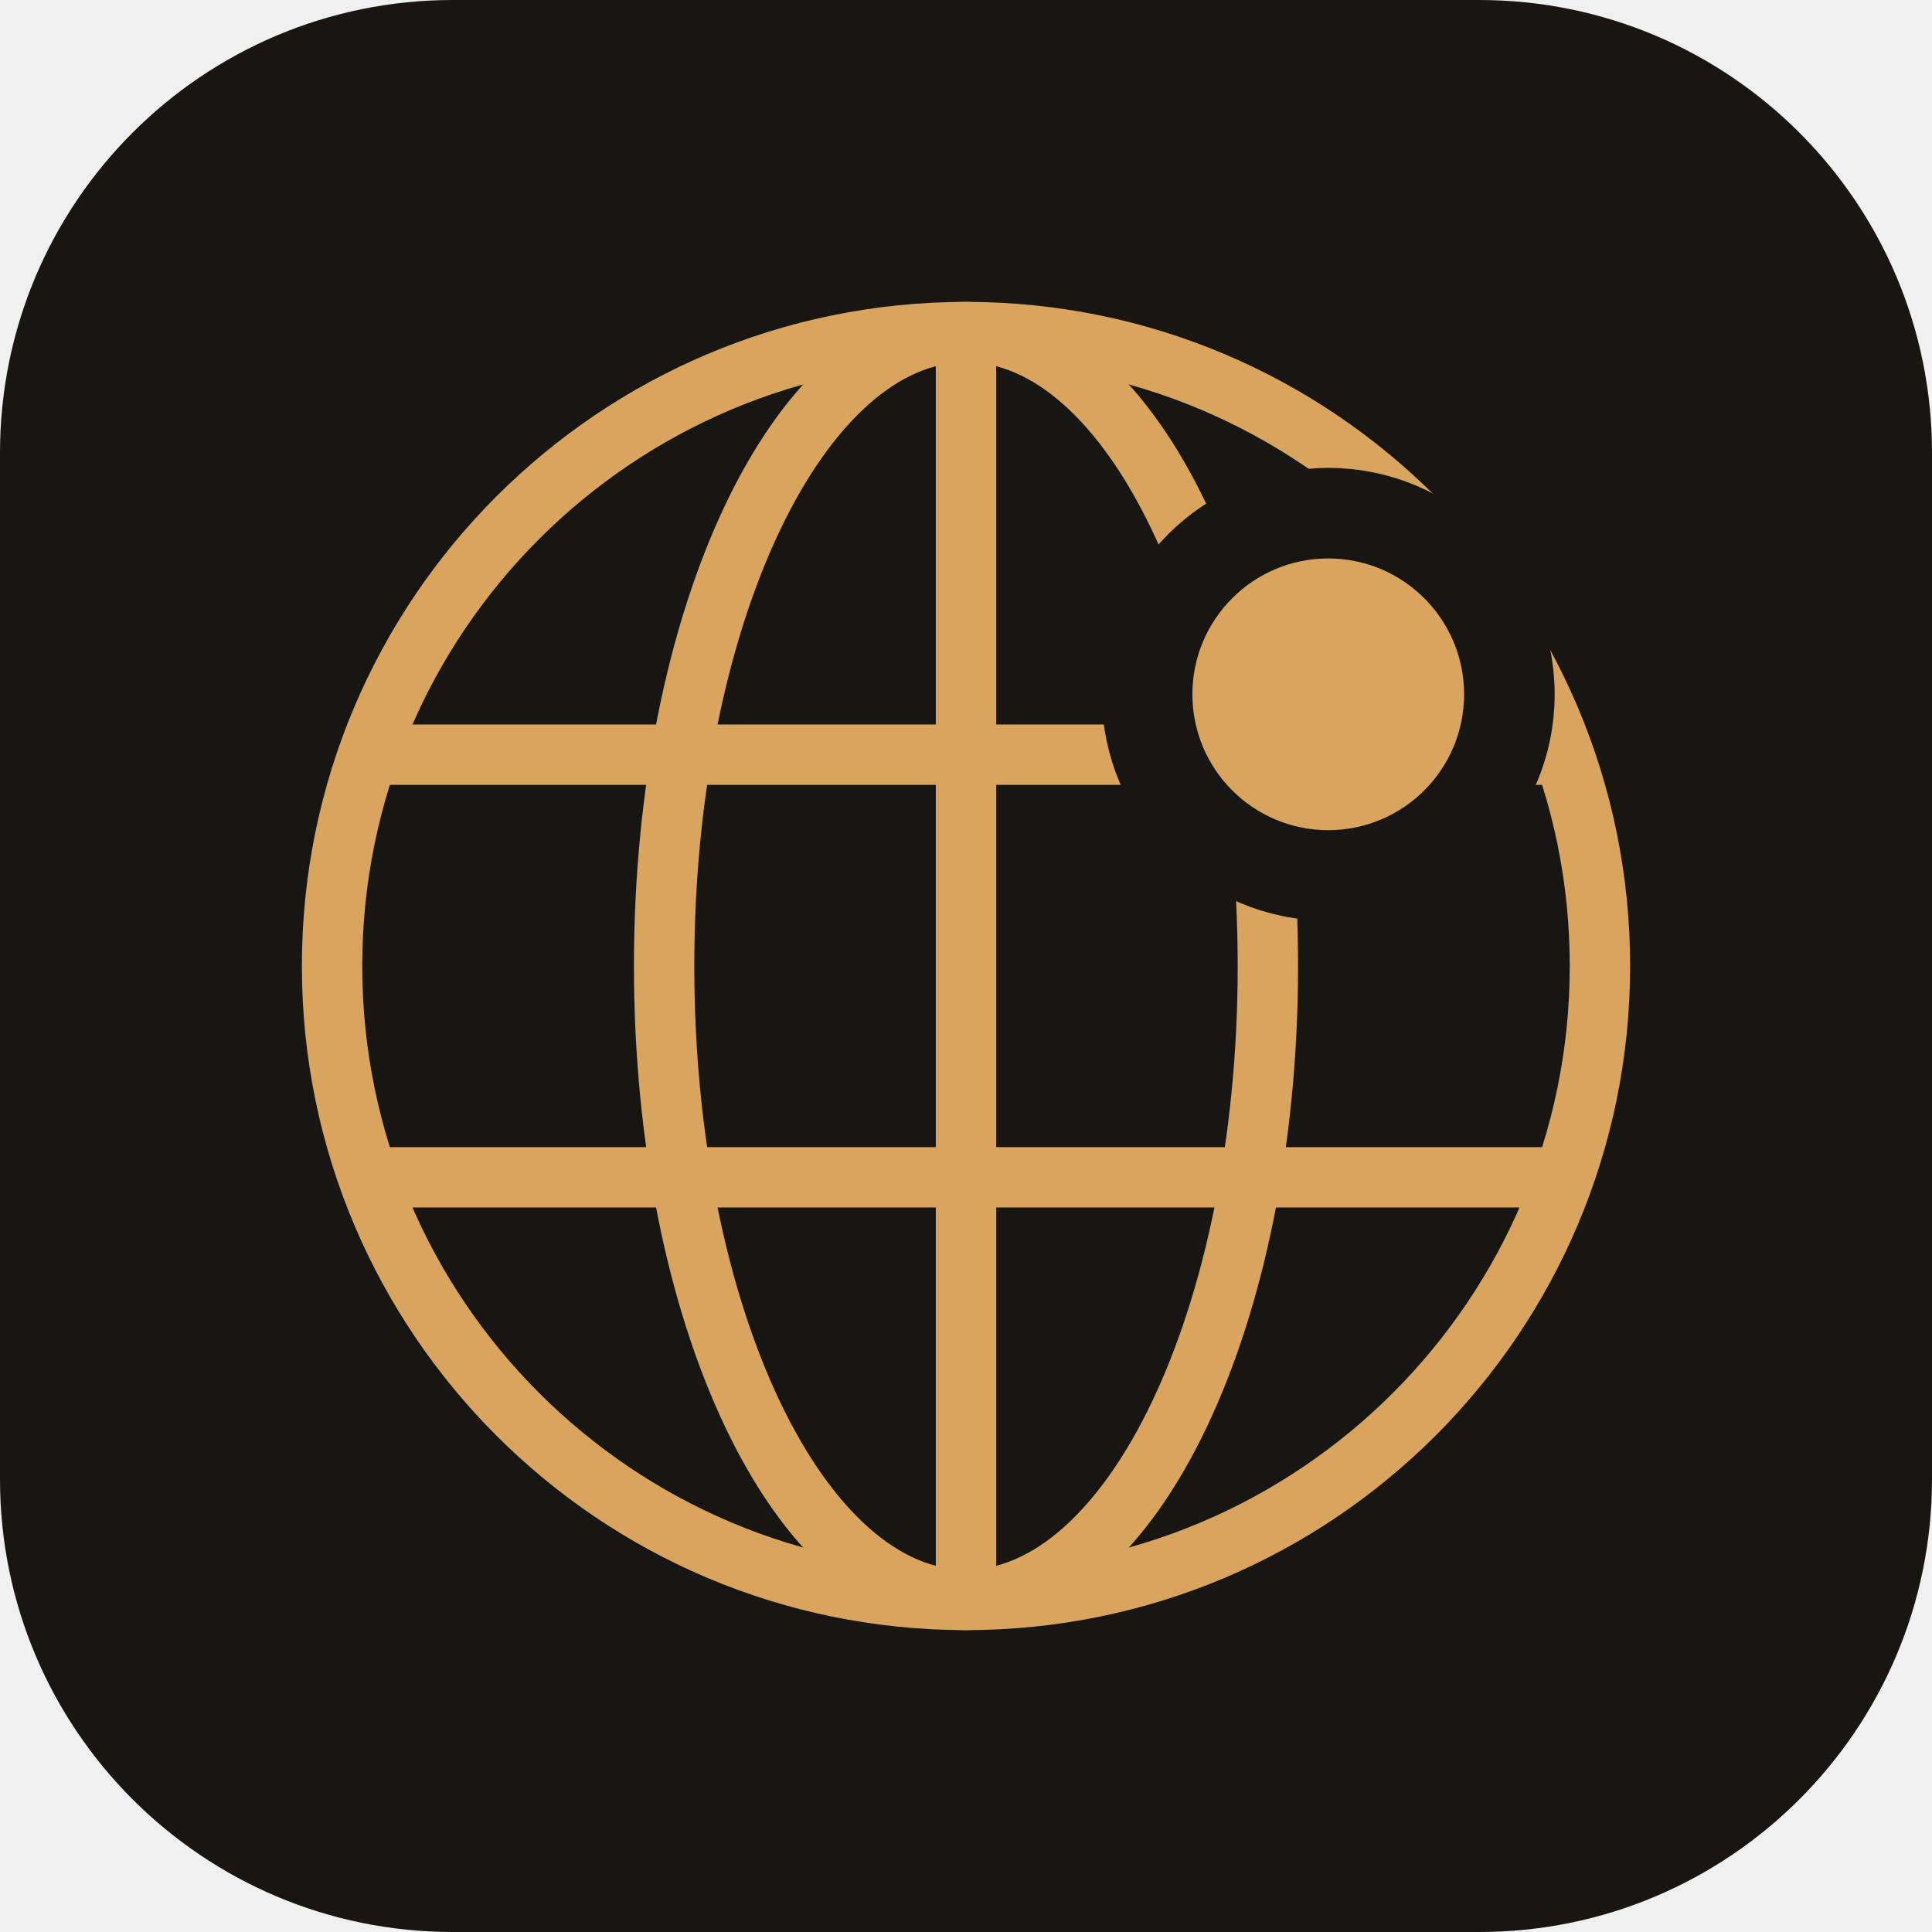
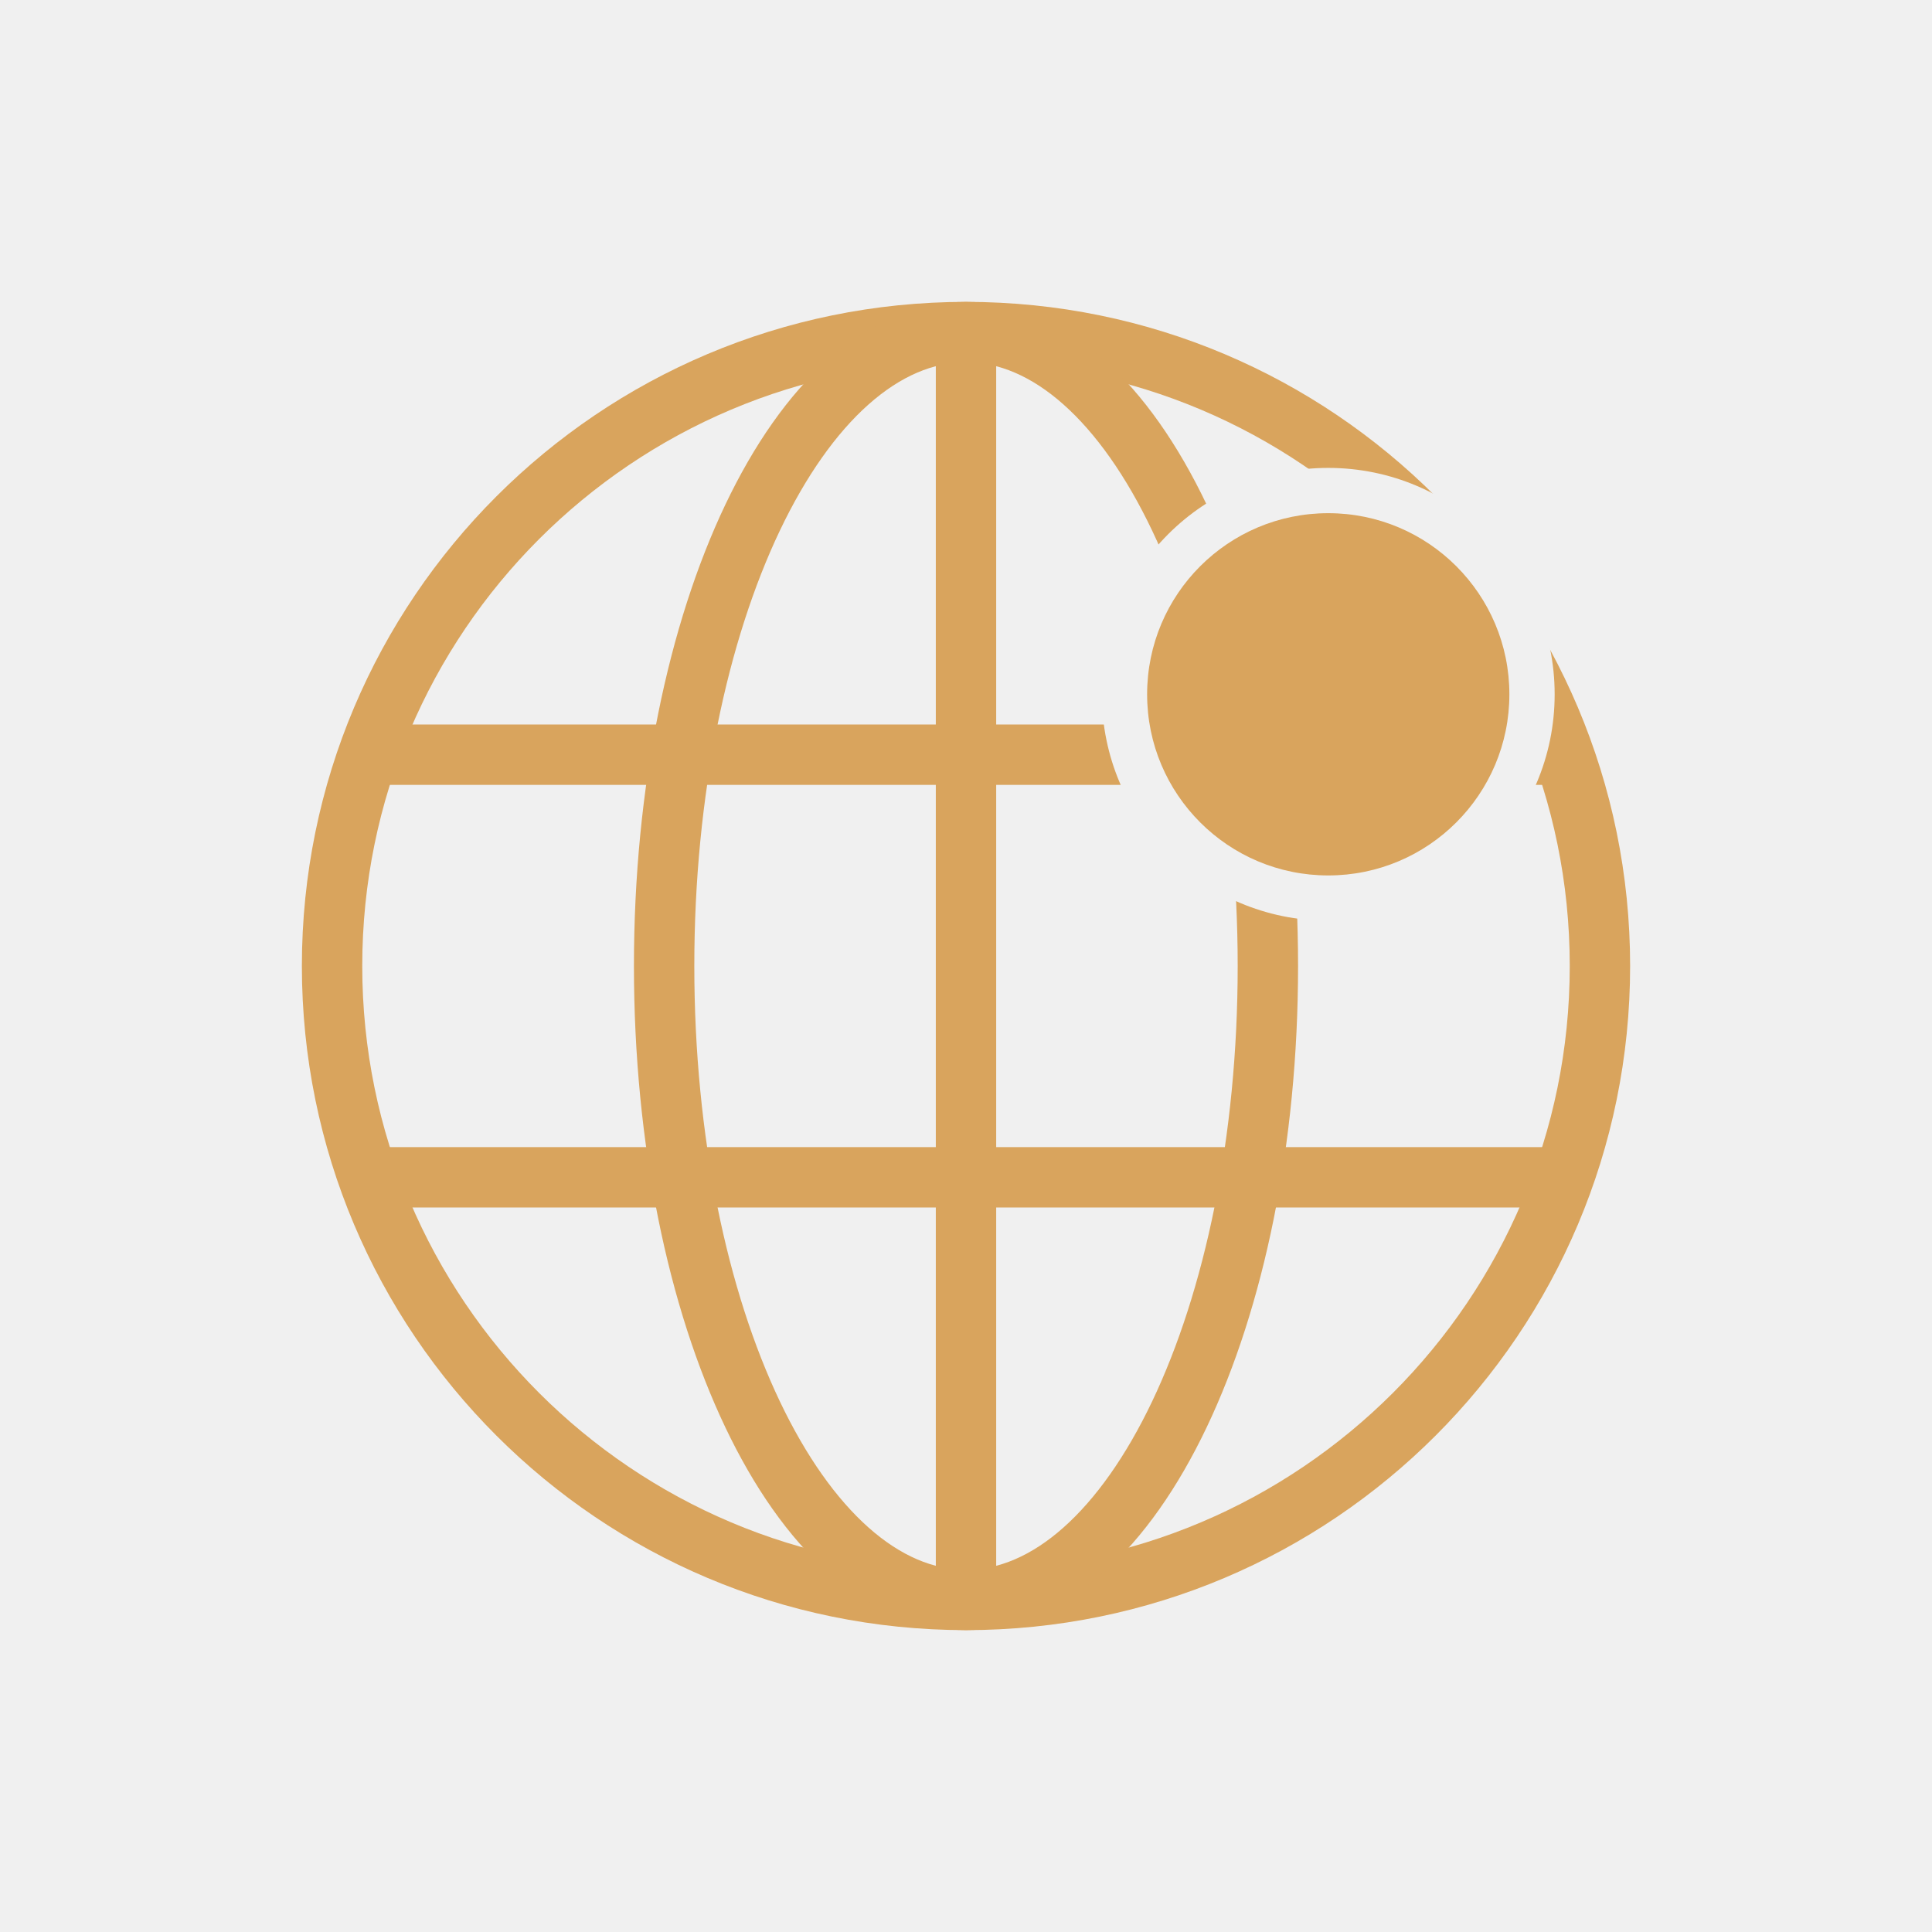
<svg xmlns="http://www.w3.org/2000/svg" viewBox="0 0 64 64">
-   <rect width="64" height="64" rx="15" fill="#171612" />
-   <g fill="none" stroke="#d9a45d" stroke-width="2">
+   <defs>
+     <mask id="globe-cutout">
+       <rect width="64" height="64" fill="white" />
+       <circle cx="44" cy="23" r="7.5" fill="black" />
+     </mask>
+   </defs>
+   <g mask="url(#globe-cutout)" fill="none" stroke="#d9a45d" stroke-width="2">
    <circle cx="32" cy="32" r="21" />
    <ellipse cx="32" cy="32" rx="10" ry="21" />
    <path d="M12 25h40M12 39h40M32 11v42" />
  </g>
-   <circle cx="44" cy="23" r="6" fill="#d9a45d" stroke="#171612" stroke-width="3" />
+   <circle cx="44" cy="23" r="6" fill="#d9a45d" />
</svg>
